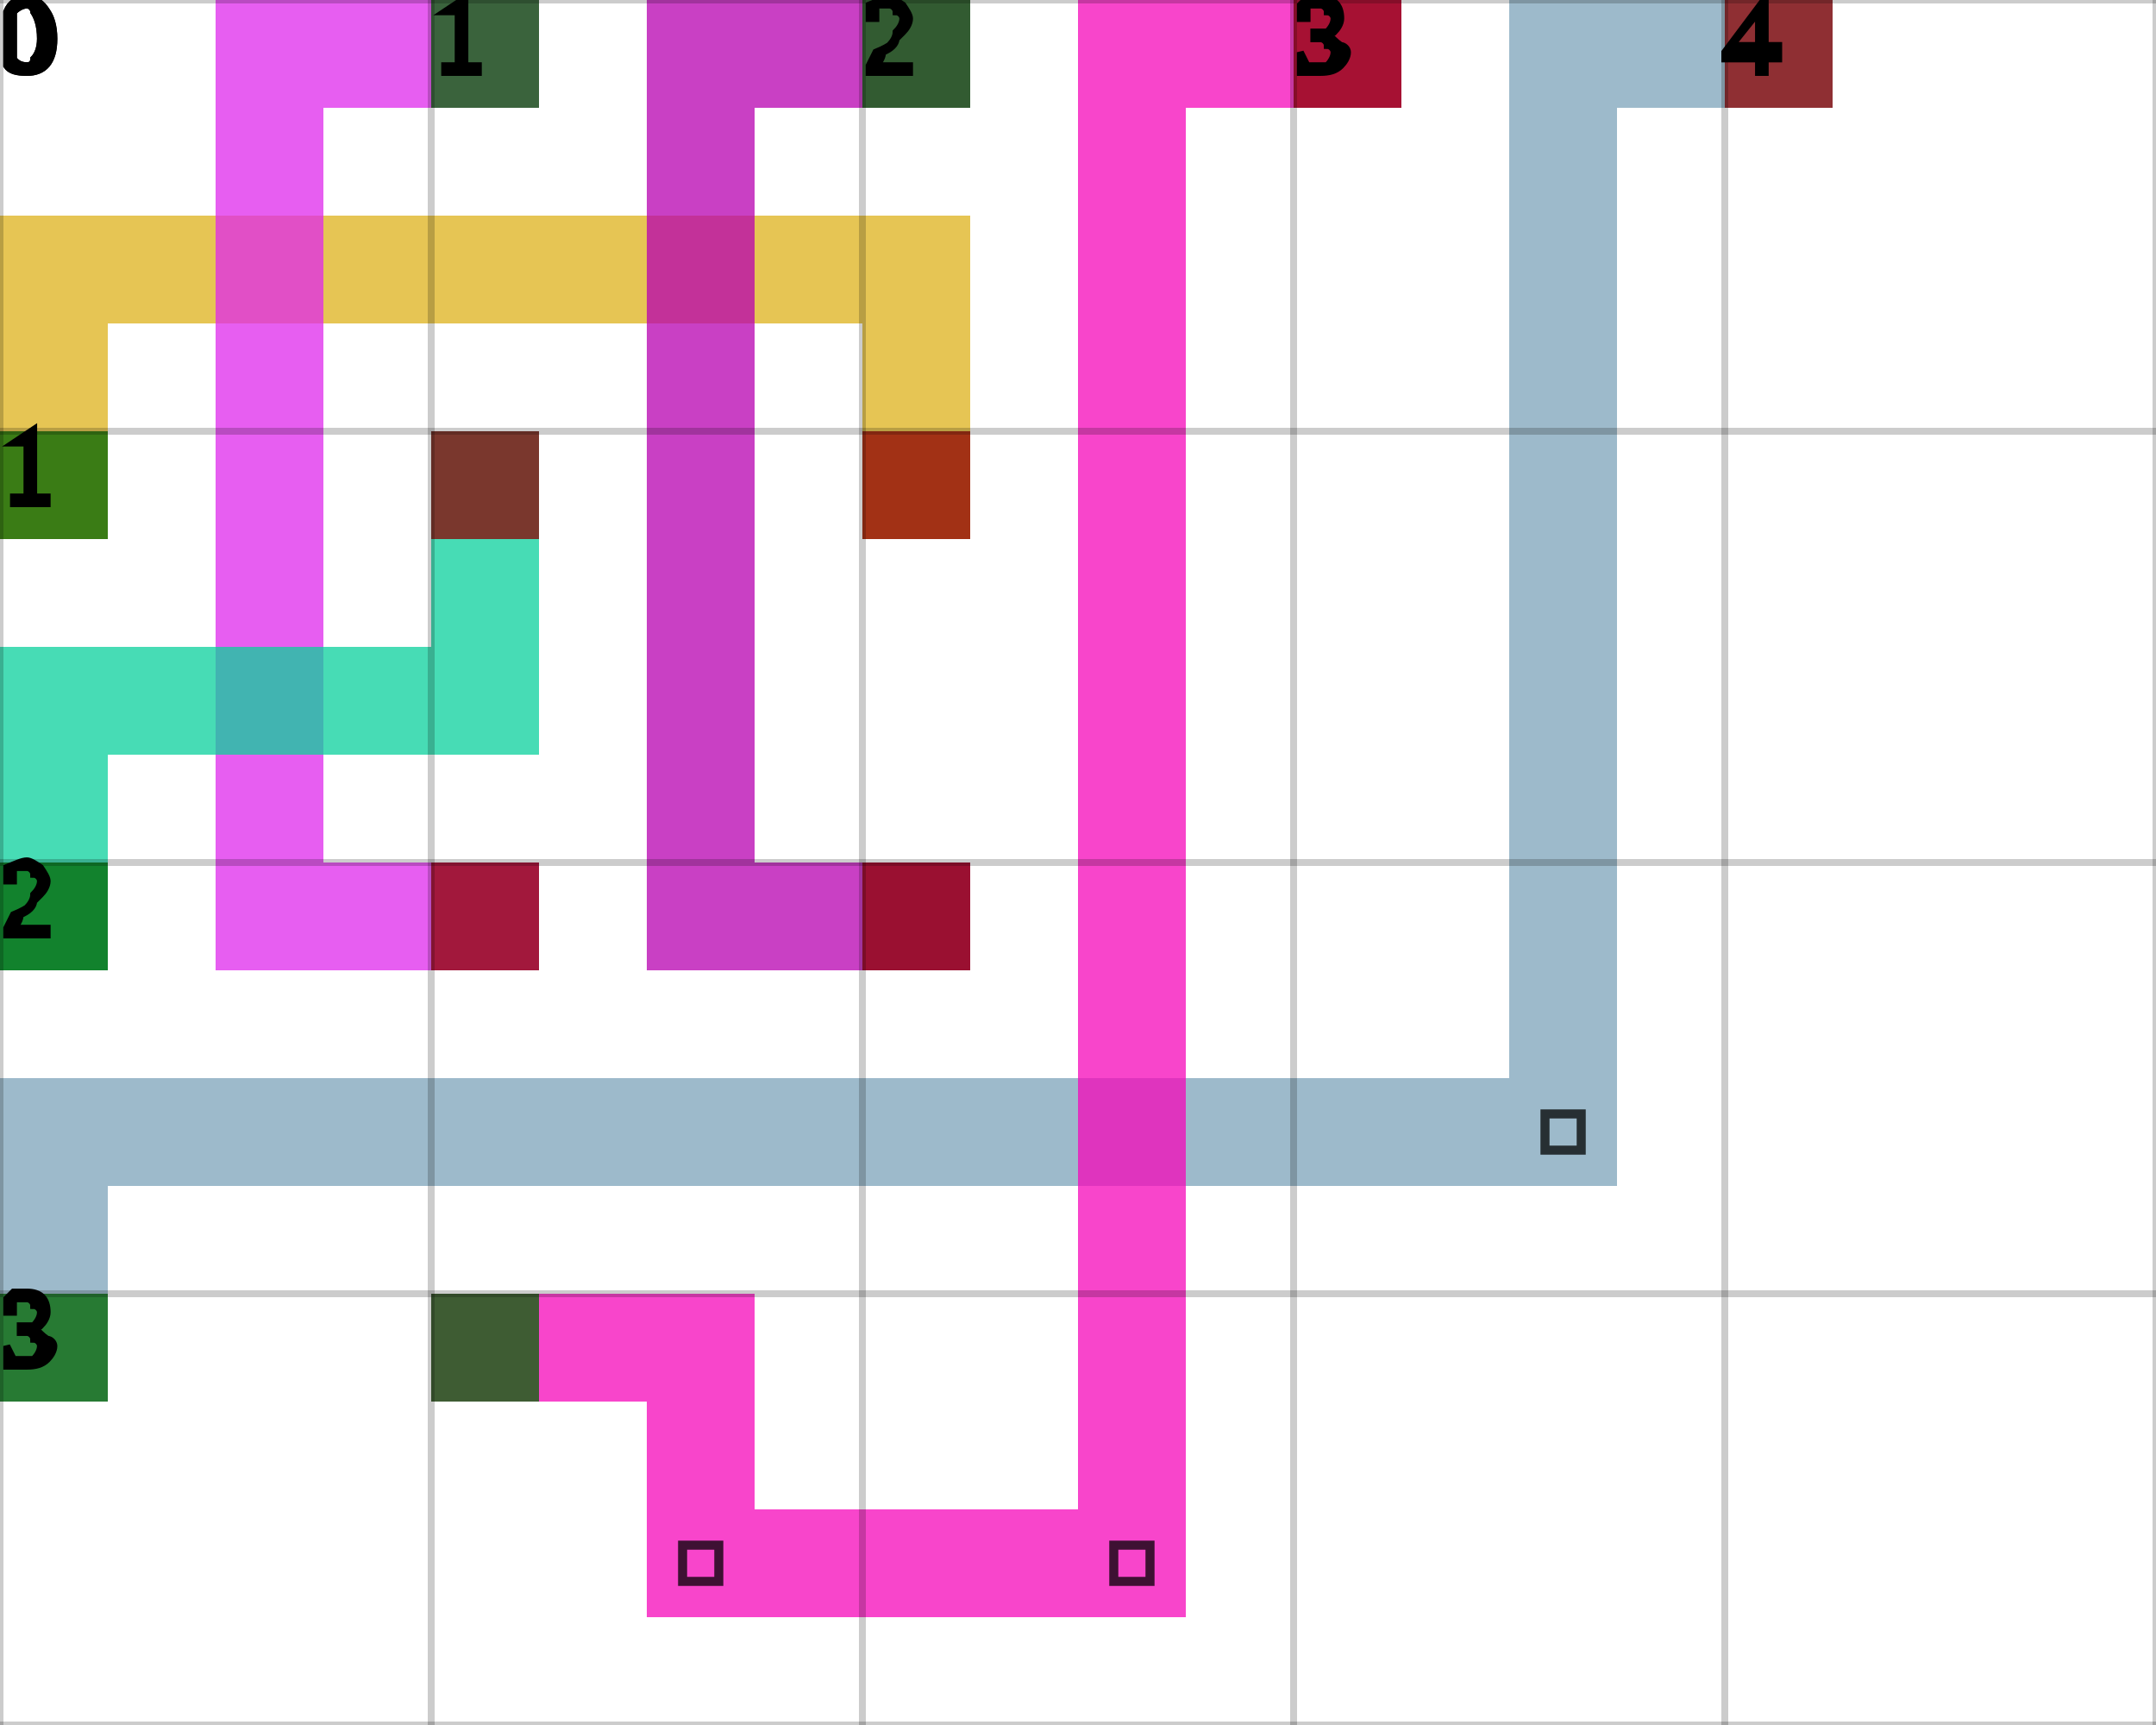
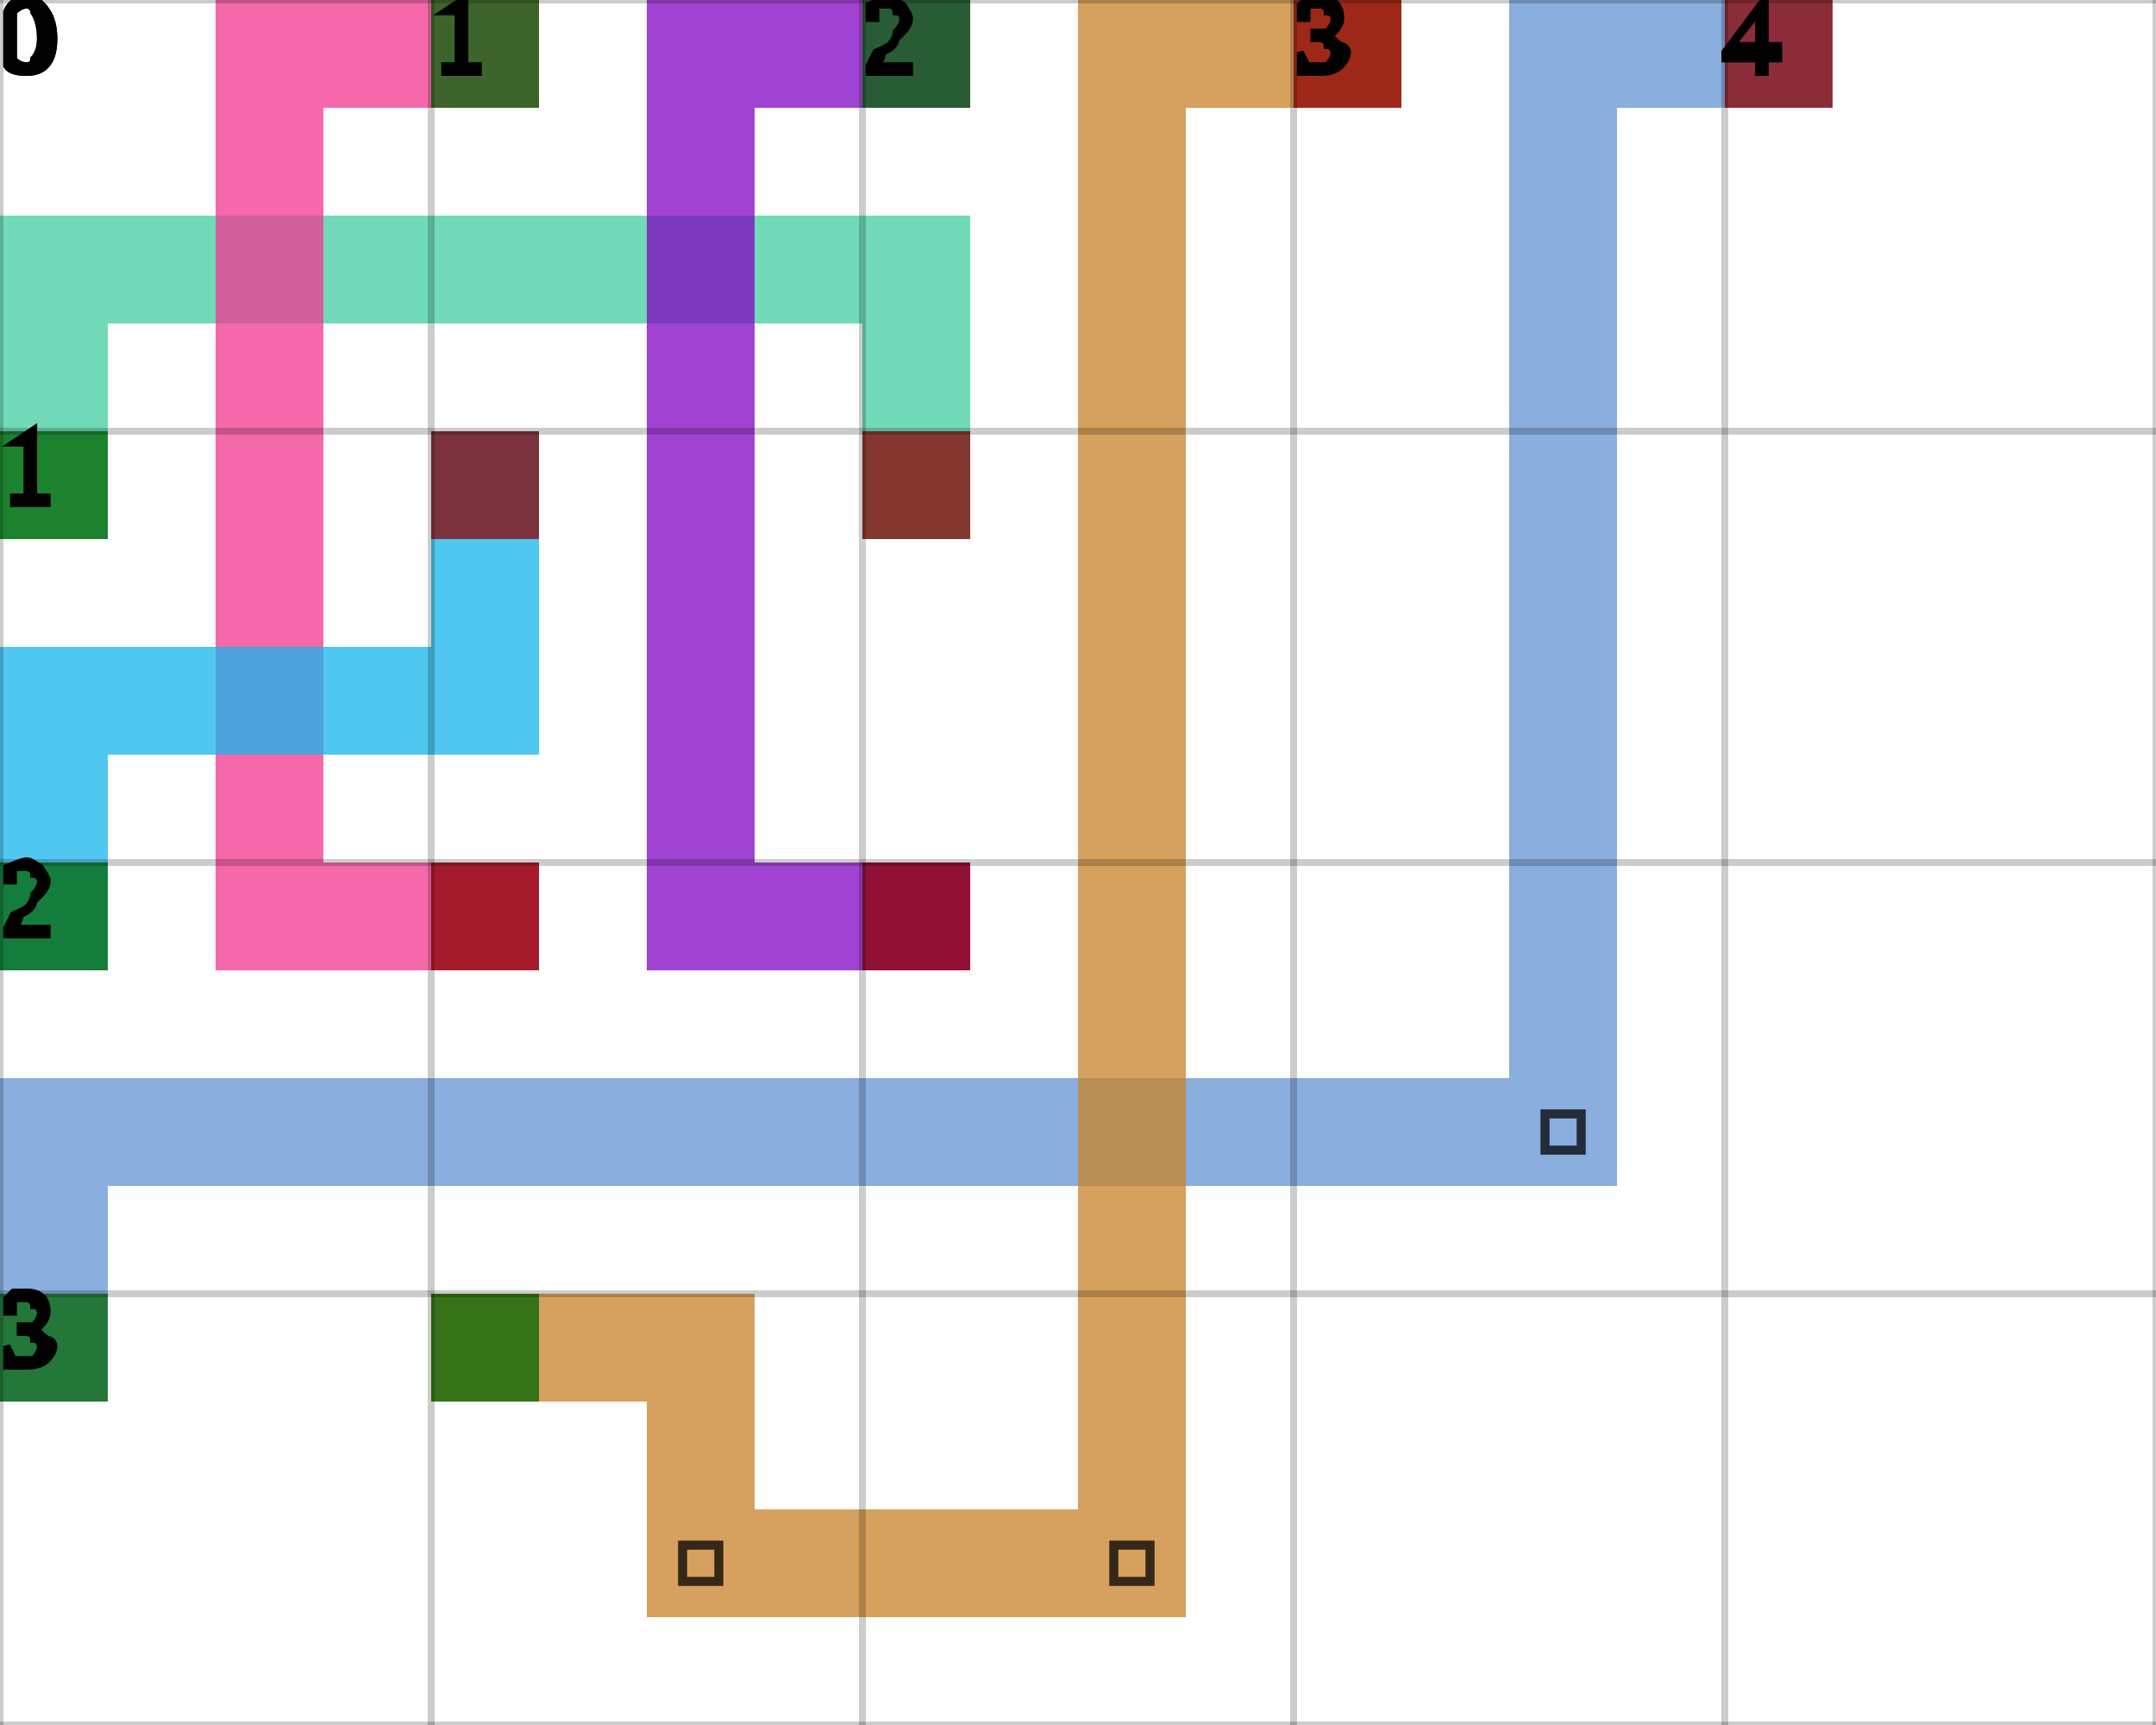
<svg xmlns="http://www.w3.org/2000/svg" height="100%" viewBox="0 0 5 4" width="100%" background-color="none">
-   <path d="M 0.25 1.25 L 0 1.25 L 0 0.5 L 0.25 0.5 Z" fill="#DDB21B" opacity="0.75" stroke="transparent" stroke-width="0.5" />
-   <path d="M 0.25 0.75 L 2.25 0.75 L 2.25 0.5 L 0.25 0.5 Z" fill="#DDB21B" opacity="0.75" stroke="transparent" stroke-width="0.5" />
-   <path d="M 2.25 0.75 L 2 0.75 L 2 1.25 L 2.25 1.25 Z" fill="#DDB21B" opacity="0.75" stroke="transparent" stroke-width="0.5" />
+   <path d="M 0.25 1.25 L 0 1.25 L 0 0.5 L 0.25 0.5 Z" fill="#40CEA1" opacity="0.75" stroke="transparent" stroke-width="0.5" />
+   <path d="M 0.25 0.75 L 2.25 0.75 L 2.25 0.5 L 0.25 0.5 Z" fill="#40CEA1" opacity="0.75" stroke="transparent" stroke-width="0.5" />
+   <path d="M 2.25 0.75 L 2 0.75 L 2 1.25 L 2.25 1.25 Z" fill="#40CEA1" opacity="0.75" stroke="transparent" stroke-width="0.5" />
  <rect fill="darkGreen" height="0.25" opacity="0.75" stroke="transparent" stroke-width="0.5" width="0.25" x="0" y="1" />
  <rect fill="darkRed" height="0.25" opacity="0.75" stroke="transparent" stroke-width="0.5" width="0.25" x="2" y="1" />
-   <path d="M 1.25 0.25 L 0.5 0.25 L 0.5 0 L 1.25 0 Z" fill="#DF28EC" opacity="0.75" stroke="transparent" stroke-width="0.5" />
-   <path d="M 0.75 0.25 L 0.5 0.25 L 0.5 2.25 L 0.75 2.25 Z" fill="#DF28EC" opacity="0.75" stroke="transparent" stroke-width="0.5" />
-   <path d="M 0.75 2.25 L 1.25 2.25 L 1.25 2 L 0.75 2 Z" fill="#DF28EC" opacity="0.75" stroke="transparent" stroke-width="0.5" />
+   <path d="M 1.25 0.25 L 0.5 0.25 L 0.5 0 L 1.25 0 Z" fill="#F1378D" opacity="0.75" stroke="transparent" stroke-width="0.5" />
+   <path d="M 0.75 0.25 L 0.5 0.25 L 0.5 2.25 L 0.75 2.25 Z" fill="#F1378D" opacity="0.75" stroke="transparent" stroke-width="0.5" />
+   <path d="M 0.75 2.25 L 1.25 2.25 L 1.25 2 L 0.75 2 Z" fill="#F1378D" opacity="0.75" stroke="transparent" stroke-width="0.5" />
  <rect fill="darkGreen" height="0.25" opacity="0.75" stroke="transparent" stroke-width="0.5" width="0.25" x="1" y="0" />
  <rect fill="darkRed" height="0.25" opacity="0.75" stroke="transparent" stroke-width="0.5" width="0.25" x="1" y="2" />
-   <path d="M 2.25 0.25 L 1.5 0.25 L 1.5 0 L 2.25 0 Z" fill="#B700B0" opacity="0.75" stroke="transparent" stroke-width="0.5" />
-   <path d="M 1.75 0.25 L 1.5 0.25 L 1.5 2.25 L 1.75 2.25 Z" fill="#B700B0" opacity="0.75" stroke="transparent" stroke-width="0.5" />
-   <path d="M 1.75 2.25 L 2.25 2.25 L 2.25 2 L 1.75 2 Z" fill="#B700B0" opacity="0.75" stroke="transparent" stroke-width="0.5" />
+   <path d="M 2.25 0.25 L 1.5 0.25 L 1.5 0 L 2.25 0 Z" fill="#8204C3" opacity="0.75" stroke="transparent" stroke-width="0.5" />
+   <path d="M 1.75 0.25 L 1.5 0.25 L 1.5 2.25 L 1.75 2.25 Z" fill="#8204C3" opacity="0.75" stroke="transparent" stroke-width="0.5" />
+   <path d="M 1.75 2.25 L 2.25 2.25 L 2.25 2 L 1.75 2 Z" fill="#8204C3" opacity="0.75" stroke="transparent" stroke-width="0.5" />
  <rect fill="darkGreen" height="0.25" opacity="0.75" stroke="transparent" stroke-width="0.5" width="0.25" x="2" y="0" />
  <rect fill="darkRed" height="0.25" opacity="0.75" stroke="transparent" stroke-width="0.5" width="0.25" x="2" y="2" />
-   <path d="M 0.25 2.25 L 0 2.25 L 0 1.5 L 0.25 1.5 Z" fill="#0AD09C" opacity="0.75" stroke="transparent" stroke-width="0.5" />
-   <path d="M 0.25 1.75 L 1.25 1.75 L 1.25 1.5 L 0.25 1.5 Z" fill="#0AD09C" opacity="0.75" stroke="transparent" stroke-width="0.5" />
-   <path d="M 1.25 1.5 L 1 1.5 L 1 1 L 1.25 1 Z" fill="#0AD09C" opacity="0.75" stroke="transparent" stroke-width="0.5" />
+   <path d="M 0.25 2.25 L 0 2.25 L 0 1.5 L 0.25 1.5 Z" fill="#16B4EC" opacity="0.75" stroke="transparent" stroke-width="0.5" />
+   <path d="M 0.25 1.75 L 1.25 1.75 L 1.25 1.5 L 0.25 1.5 Z" fill="#16B4EC" opacity="0.75" stroke="transparent" stroke-width="0.5" />
+   <path d="M 1.25 1.5 L 1 1.5 L 1 1 L 1.25 1 Z" fill="#16B4EC" opacity="0.75" stroke="transparent" stroke-width="0.5" />
  <rect fill="darkGreen" height="0.25" opacity="0.75" stroke="transparent" stroke-width="0.5" width="0.25" x="0" y="2" />
  <rect fill="darkRed" height="0.25" opacity="0.75" stroke="transparent" stroke-width="0.5" width="0.25" x="1" y="1" />
-   <path d="M 0.25 3.25 L 0 3.25 L 0 2.5 L 0.25 2.5 Z" fill="#7CA3B9" opacity="0.75" stroke="transparent" stroke-width="0.5" />
-   <path d="M 0.25 2.75 L 3.75 2.75 L 3.75 2.5 L 0.25 2.5 Z" fill="#7CA3B9" opacity="0.75" stroke="transparent" stroke-width="0.5" />
-   <path d="M 3.75 2.5 L 3.5 2.5 L 3.5 0 L 3.75 0 Z" fill="#7CA3B9" opacity="0.75" stroke="transparent" stroke-width="0.5" />
+   <path d="M 0.25 3.25 L 0 3.25 L 0 2.5 L 0.25 2.5 Z" fill="#6393D3" opacity="0.75" stroke="transparent" stroke-width="0.5" />
+   <path d="M 0.25 2.75 L 3.75 2.75 L 3.75 2.5 L 0.25 2.5 Z" fill="#6393D3" opacity="0.75" stroke="transparent" stroke-width="0.5" />
+   <path d="M 3.75 2.5 L 3.5 2.5 L 3.5 0 L 3.75 0 Z" fill="#6393D3" opacity="0.75" stroke="transparent" stroke-width="0.5" />
  <path d="M 3.583 2.583 L 3.667 2.583 L 3.667 2.667 L 3.583 2.667 Z" fill="transparent" opacity="0.75" stroke="black" stroke-width="0.021" />
-   <path d="M 3.75 0.25 L 4.25 0.25 L 4.25 0 L 3.75 0 Z" fill="#7CA3B9" opacity="0.75" stroke="transparent" stroke-width="0.5" />
+   <path d="M 3.75 0.25 L 4.25 0.25 L 4.25 0 L 3.75 0 Z" fill="#6393D3" opacity="0.75" stroke="transparent" stroke-width="0.5" />
  <rect fill="darkGreen" height="0.25" opacity="0.75" stroke="transparent" stroke-width="0.5" width="0.25" x="0" y="3" />
  <rect fill="darkRed" height="0.25" opacity="0.75" stroke="transparent" stroke-width="0.5" width="0.25" x="4" y="0" />
-   <path d="M 1 3.25 L 1.75 3.25 L 1.75 3 L 1 3 Z" fill="#F607B9" opacity="0.75" stroke="transparent" stroke-width="0.5" />
-   <path d="M 1.75 3.25 L 1.5 3.25 L 1.5 3.75 L 1.75 3.75 Z" fill="#F607B9" opacity="0.75" stroke="transparent" stroke-width="0.5" />
-   <path d="M 1.75 3.75 L 2.75 3.75 L 2.75 3.5 L 1.75 3.5 Z" fill="#F607B9" opacity="0.75" stroke="transparent" stroke-width="0.5" />
+   <path d="M 1 3.25 L 1.75 3.25 L 1.75 3 L 1 3 Z" fill="#C88128" opacity="0.75" stroke="transparent" stroke-width="0.5" />
+   <path d="M 1.75 3.25 L 1.5 3.25 L 1.5 3.75 L 1.75 3.75 Z" fill="#C88128" opacity="0.75" stroke="transparent" stroke-width="0.5" />
+   <path d="M 1.75 3.75 L 2.75 3.75 L 2.75 3.5 L 1.75 3.5 Z" fill="#C88128" opacity="0.75" stroke="transparent" stroke-width="0.5" />
  <path d="M 1.583 3.583 L 1.667 3.583 L 1.667 3.667 L 1.583 3.667 Z" fill="transparent" opacity="0.75" stroke="black" stroke-width="0.021" />
-   <path d="M 2.75 3.5 L 2.5 3.5 L 2.5 0 L 2.75 0 Z" fill="#F607B9" opacity="0.75" stroke="transparent" stroke-width="0.5" />
+   <path d="M 2.75 3.5 L 2.5 3.5 L 2.5 0 L 2.75 0 Z" fill="#C88128" opacity="0.75" stroke="transparent" stroke-width="0.5" />
  <path d="M 2.583 3.583 L 2.667 3.583 L 2.667 3.667 L 2.583 3.667 Z" fill="transparent" opacity="0.75" stroke="black" stroke-width="0.021" />
-   <path d="M 2.75 0.25 L 3.25 0.25 L 3.25 0 L 2.75 0 Z" fill="#F607B9" opacity="0.75" stroke="transparent" stroke-width="0.5" />
+   <path d="M 2.75 0.25 L 3.25 0.25 L 3.25 0 L 2.75 0 Z" fill="#C88128" opacity="0.75" stroke="transparent" stroke-width="0.5" />
  <rect fill="darkGreen" height="0.25" opacity="0.75" stroke="transparent" stroke-width="0.5" width="0.25" x="1" y="3" />
  <rect fill="darkRed" height="0.25" opacity="0.75" stroke="transparent" stroke-width="0.5" width="0.25" x="3" y="0" />
  <line dominant-baseline="hanging" fill="transparent" font-size="0.25" opacity="0.2" stroke="black" stroke-width="0.016" text-anchor="start" x1="0" x2="0" y1="0" y2="4" />
  <text dominant-baseline="hanging" fill="black" font-size="0.25" opacity="1" stroke="black" stroke-width="0.016" text-anchor="start" x="0" y="0">0</text>
  <line dominant-baseline="hanging" fill="transparent" font-size="0.25" opacity="0.2" stroke="black" stroke-width="0.016" text-anchor="start" x1="1" x2="1" y1="0" y2="4" />
  <text dominant-baseline="hanging" fill="black" font-size="0.25" opacity="1" stroke="black" stroke-width="0.016" text-anchor="start" x="1" y="0">1</text>
  <line dominant-baseline="hanging" fill="transparent" font-size="0.25" opacity="0.2" stroke="black" stroke-width="0.016" text-anchor="start" x1="2" x2="2" y1="0" y2="4" />
  <text dominant-baseline="hanging" fill="black" font-size="0.25" opacity="1" stroke="black" stroke-width="0.016" text-anchor="start" x="2" y="0">2</text>
  <line dominant-baseline="hanging" fill="transparent" font-size="0.25" opacity="0.2" stroke="black" stroke-width="0.016" text-anchor="start" x1="3" x2="3" y1="0" y2="4" />
  <text dominant-baseline="hanging" fill="black" font-size="0.25" opacity="1" stroke="black" stroke-width="0.016" text-anchor="start" x="3" y="0">3</text>
  <line dominant-baseline="hanging" fill="transparent" font-size="0.25" opacity="0.2" stroke="black" stroke-width="0.016" text-anchor="start" x1="4" x2="4" y1="0" y2="4" />
  <text dominant-baseline="hanging" fill="black" font-size="0.25" opacity="1" stroke="black" stroke-width="0.016" text-anchor="start" x="4" y="0">4</text>
  <line dominant-baseline="hanging" fill="transparent" font-size="0.25" opacity="0.2" stroke="black" stroke-width="0.016" text-anchor="start" x1="5" x2="5" y1="0" y2="4" />
  <line dominant-baseline="hanging" fill="transparent" font-size="0.25" opacity="0.2" stroke="black" stroke-width="0.016" text-anchor="start" x1="0" x2="5" y1="0" y2="0" />
  <text dominant-baseline="hanging" fill="black" font-size="0.25" opacity="1" stroke="black" stroke-width="0.016" text-anchor="start" x="0" y="0">0</text>
  <line dominant-baseline="hanging" fill="transparent" font-size="0.25" opacity="0.2" stroke="black" stroke-width="0.016" text-anchor="start" x1="0" x2="5" y1="1" y2="1" />
  <text dominant-baseline="hanging" fill="black" font-size="0.25" opacity="1" stroke="black" stroke-width="0.016" text-anchor="start" x="0" y="1">1</text>
  <line dominant-baseline="hanging" fill="transparent" font-size="0.25" opacity="0.2" stroke="black" stroke-width="0.016" text-anchor="start" x1="0" x2="5" y1="2" y2="2" />
  <text dominant-baseline="hanging" fill="black" font-size="0.25" opacity="1" stroke="black" stroke-width="0.016" text-anchor="start" x="0" y="2">2</text>
  <line dominant-baseline="hanging" fill="transparent" font-size="0.25" opacity="0.2" stroke="black" stroke-width="0.016" text-anchor="start" x1="0" x2="5" y1="3" y2="3" />
  <text dominant-baseline="hanging" fill="black" font-size="0.25" opacity="1" stroke="black" stroke-width="0.016" text-anchor="start" x="0" y="3">3</text>
  <line dominant-baseline="hanging" fill="transparent" font-size="0.25" opacity="0.2" stroke="black" stroke-width="0.016" text-anchor="start" x1="0" x2="5" y1="4" y2="4" />
</svg>
